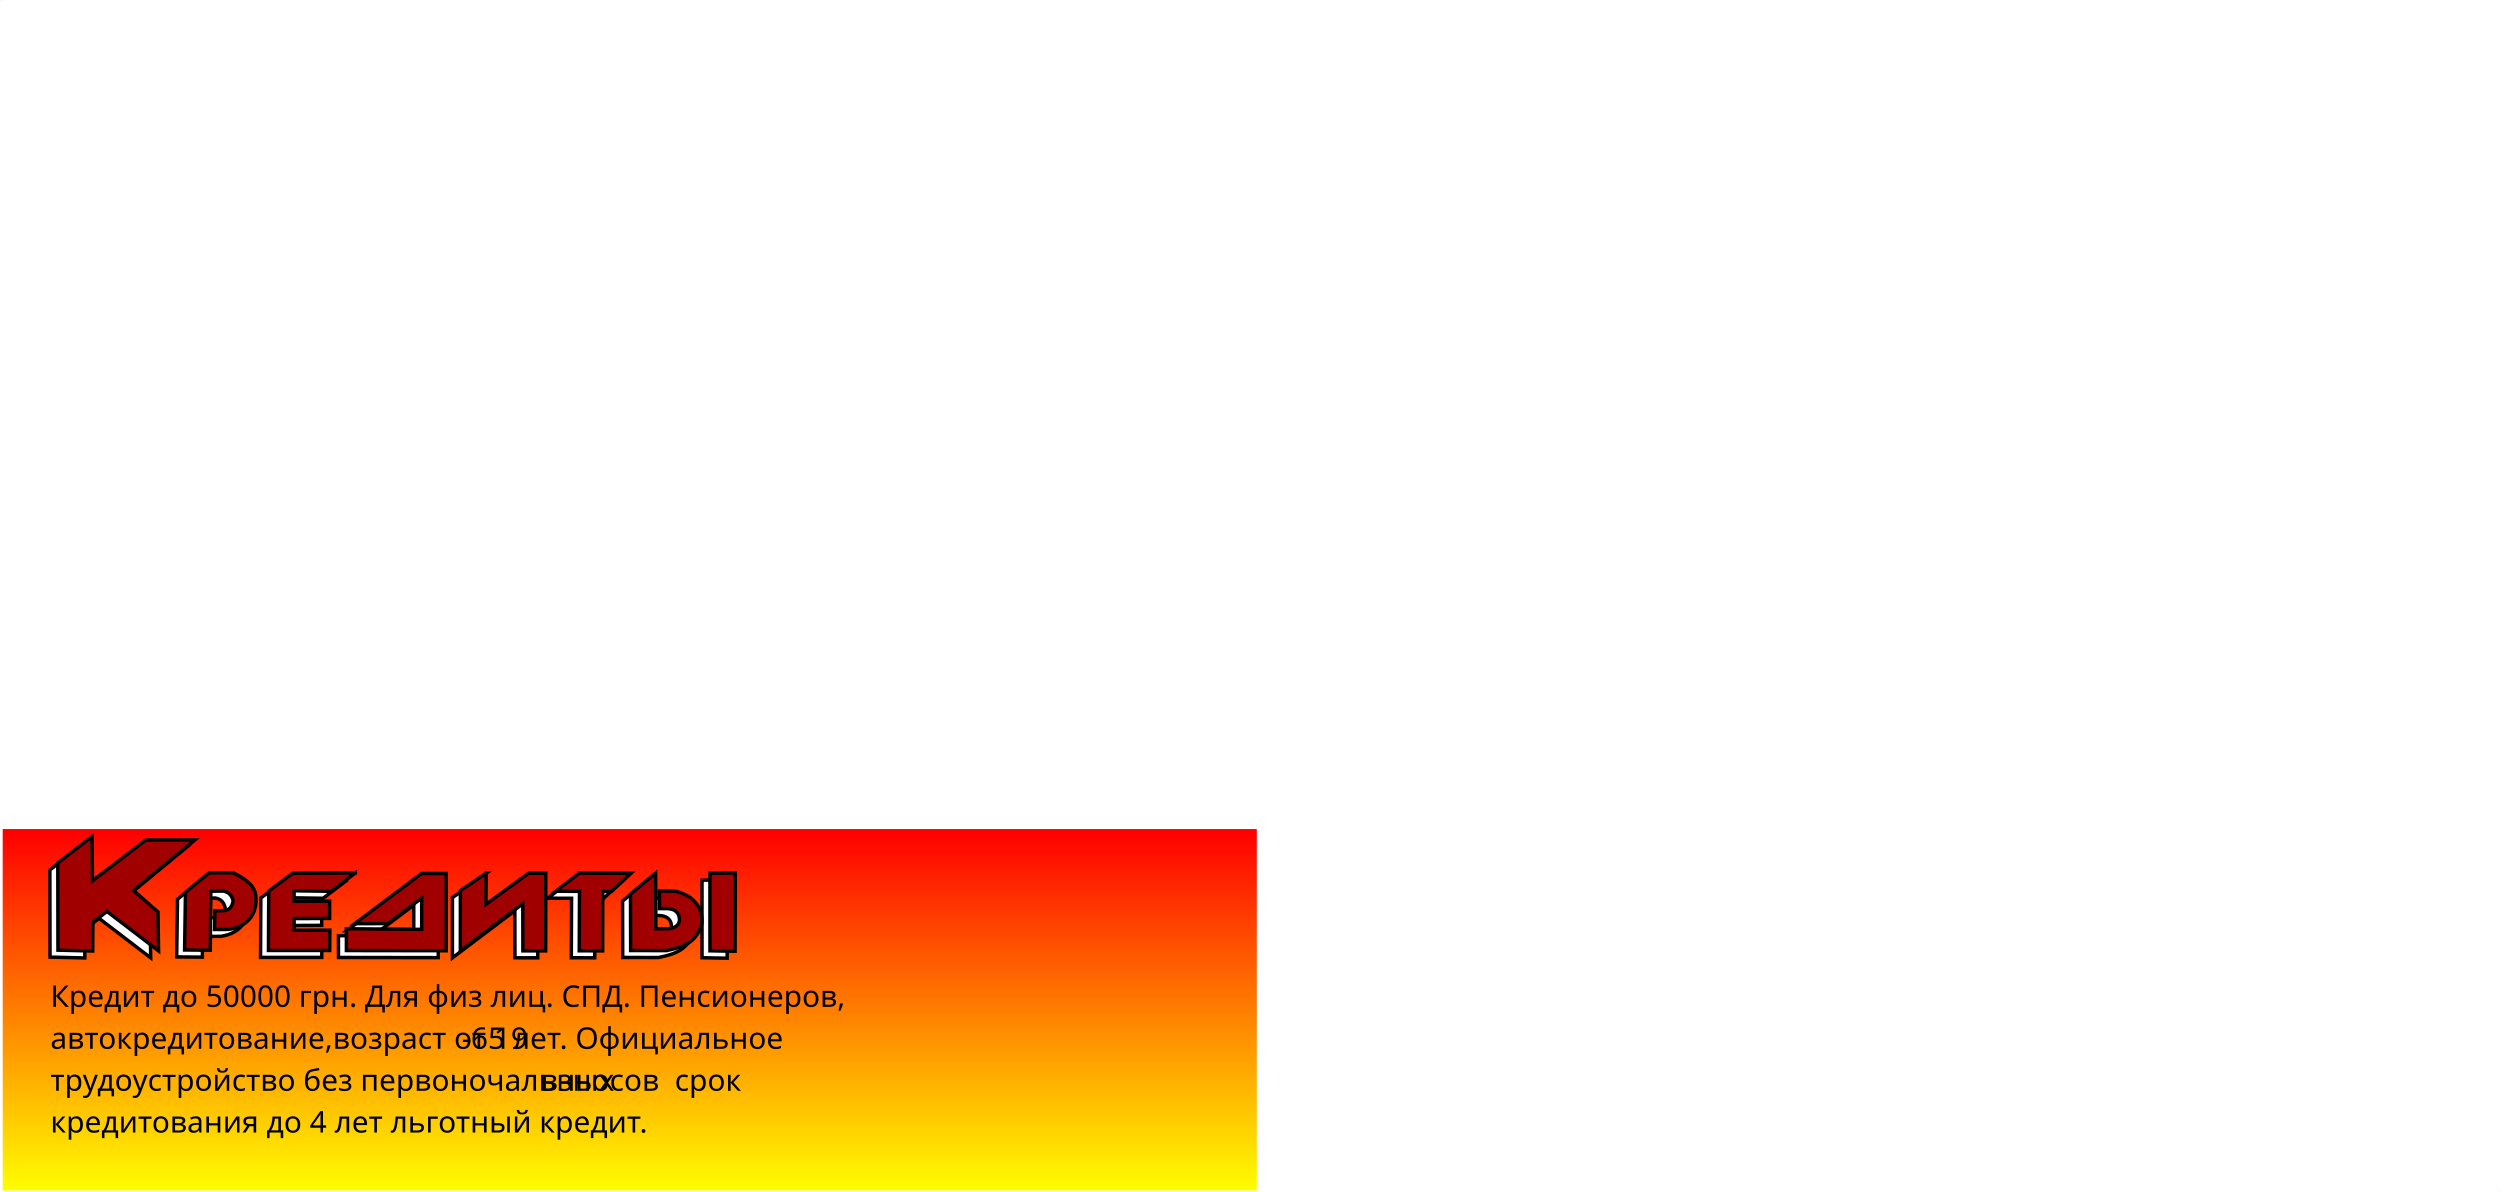
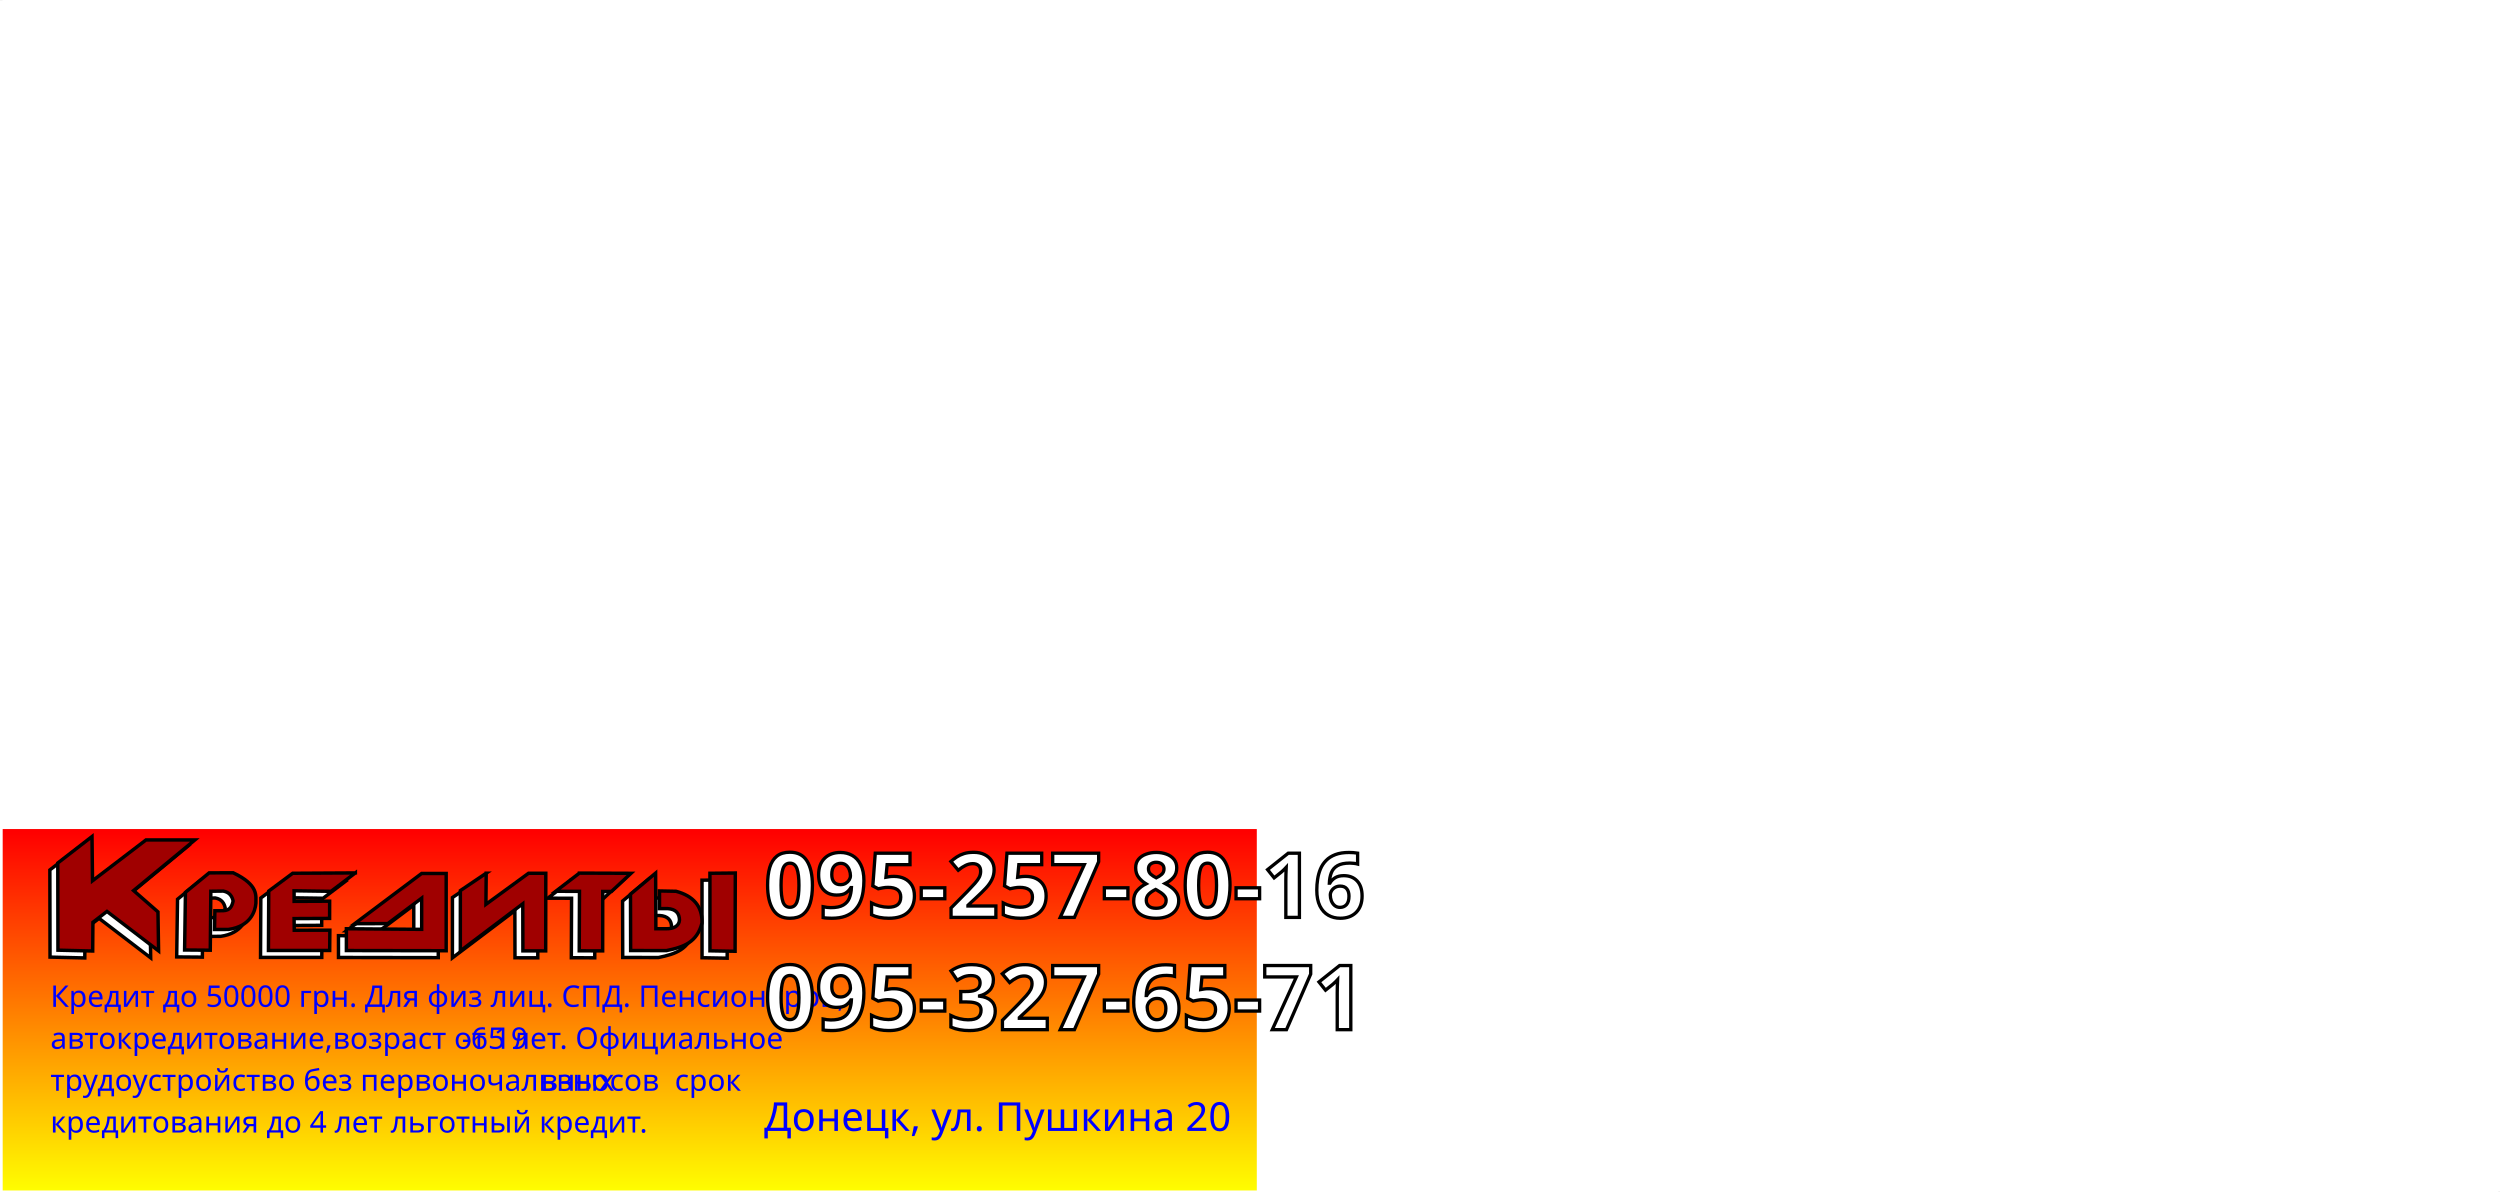
<svg xmlns="http://www.w3.org/2000/svg" xmlns:xlink="http://www.w3.org/1999/xlink" width="751.181" height="357.874" id="svg2" version="1.1">
  <defs id="defs4">
    <linearGradient gradientTransform="translate(1.537562,694.319)" xlink:href="#linearGradient3780-7" id="linearGradient3786-1" x1="184.404" y1="250.002" x2="184.404" y2="358.603" gradientUnits="userSpaceOnUse" />
    <linearGradient id="linearGradient3780-7">
      <stop style="stop-color:#ff0000;stop-opacity:1" offset="0" id="stop3782-4" />
      <stop style="stop-color:#ffff00;stop-opacity:1" offset="1" id="stop3784-0" />
    </linearGradient>
  </defs>
  <g id="layer1" transform="translate(0,-694.4882)">
    <rect y="694.416" x="0.771" height="357.967" width="750.921" id="rect3863" style="fill:#ffffff;fill-opacity:1;stroke:none" />
    <rect y="694.69" x="-0.242" height="357.967" width="750.921" id="rect3863-9" style="fill:#ffffff;fill-opacity:1;stroke:none" />
    <rect style="fill:url(#linearGradient3786-1);fill-opacity:1;stroke:none" id="rect3778" width="376.825" height="108.601" x="0.809" y="943.592" />
    <g id="g3911" transform="matrix(0.798705,0,0,0.798705,-75.03328,191.0267)">
      <path id="path3820" d="m 125.584,947.651 -12.884,9.967 0.064,32.789 13.076,0.314 0.081,-10.798 5.288,-4.097 19.422,14.86 L 150.394,976 l -9.171,-8.02 23.078,-19.056 -18.399,0 -20.125,15.371 -0.192,-16.644 z m 53.1,13.64 -9.031,0.029 -8.921,7.317 -0.32,21.7 9.659,0.081 0.209,-22.183 4.69,-0.058 c 2.415,0.458 3.314,1.996 3.696,3.725 -0.41,1.862 -1.045,3.549 -3.719,3.65 l -3.15,0.017 -0.116,7.049 5.254,-0.017 c 8.268,-1.15 10.042,-6.824 10.298,-9.821 -0.066,-2.737 1.219,-6.875 -8.549,-11.489 z m 45.975,0.046 -23.583,0.139 -9.008,6.695 -0.116,22.345 23.043,0 0.064,-7.625 -13.396,0.017 -0.064,-4.388 13.367,-0.064 0.012,-6.474 -13.361,0.064 -0.017,-3.987 13.907,0.209 9.153,-6.933 z m 142.929,0.041 -9.548,0.099 0.012,29.168 9.455,0.174 0.081,-29.441 z m -58.65,0.035 -8.915,6.84 8.944,0.017 -0.093,22.374 8.816,0.023 0.029,-22.351 3.289,0 7.352,-6.829 -19.422,-0.076 z m 28.674,0 -9.455,7.921 0.058,21.206 13.459,0.029 c 6.537,-1.341 11.491,-3.064 13.384,-10.391 0.153,-6.334 -3.272,-10.191 -9.763,-11.925 l -6.218,-0.128 0,6.631 2.964,0 c 3.252,0.186 4.492,1.853 4.55,4.306 -0.146,2.251 -2.137,3.33 -5.091,3.284 l -3.795,0 -0.093,-20.933 z m -63.735,0.035 -9.723,6.55 c 0,0 -0.012,21.61 -0.012,22.694 l 23.49,-17.737 0.046,17.702 8.578,0.023 0.041,-29.203 -6.48,-0.012 -16.046,11.699 0.105,-11.716 z m -24.275,0.093 -25.216,18.911 12.472,-0.046 12.745,-9.572 0,11.739 -28.331,-0.227 0.006,8.2 37.542,0.064 0,-29.069 -9.217,0 z" style="fill:#ffffff;stroke:#000000;stroke-width:1.3;stroke-linecap:butt;stroke-linejoin:miter;stroke-miterlimit:4;stroke-opacity:1;stroke-dasharray:none" />
      <path style="fill:#a00000;fill-opacity:1;stroke:#000000;stroke-width:1.3;stroke-linecap:butt;stroke-linejoin:miter;stroke-miterlimit:4;stroke-opacity:1;stroke-dasharray:none" d="m 128.56,945.048 -12.884,9.967 0.064,32.789 13.076,0.314 0.081,-10.798 5.288,-4.097 19.422,14.86 -0.238,-14.686 -9.171,-8.02 23.078,-19.056 -18.399,0 -20.125,15.371 -0.192,-16.644 z m 53.1,13.64 -9.031,0.029 -8.921,7.317 -0.32,21.7 9.659,0.081 0.209,-22.183 4.69,-0.058 c 2.415,0.458 3.314,1.996 3.696,3.725 -0.41,1.862 -1.045,3.549 -3.719,3.65 l -3.15,0.018 -0.116,7.049 5.254,-0.017 c 8.269,-1.15 10.042,-6.824 10.298,-9.821 -0.066,-2.737 1.219,-6.875 -8.549,-11.489 z m 45.975,0.046 -23.583,0.139 -9.008,6.695 -0.116,22.345 23.043,0 0.064,-7.625 -13.396,0.017 -0.064,-4.388 13.367,-0.064 0.012,-6.474 -13.361,0.064 -0.017,-3.987 13.907,0.209 9.153,-6.933 z m 142.929,0.041 -9.548,0.099 0.011,29.168 9.455,0.174 0.081,-29.441 z m -58.65,0.035 -8.915,6.84 8.944,0.017 -0.093,22.374 8.816,0.023 0.029,-22.351 3.289,0 7.352,-6.829 -19.422,-0.076 z m 28.674,0 -9.455,7.921 0.058,21.206 13.459,0.029 c 6.537,-1.341 11.491,-3.064 13.384,-10.391 0.153,-6.334 -3.272,-10.191 -9.763,-11.925 l -6.218,-0.128 0,6.631 2.964,0 c 3.252,0.186 4.492,1.853 4.55,4.306 -0.146,2.251 -2.137,3.33 -5.091,3.284 l -3.795,0 -0.093,-20.933 z m -63.735,0.035 -9.723,6.55 c 0,0 -0.012,21.61 -0.012,22.694 l 23.49,-17.737 0.046,17.702 8.578,0.023 0.041,-29.203 -6.48,-0.012 -16.046,11.699 0.105,-11.716 z m -24.275,0.093 -25.216,18.911 12.472,-0.046 12.745,-9.572 0,11.739 -28.331,-0.227 0.006,8.2 37.542,0.064 0,-29.069 -9.217,0 z" id="path3863" />
    </g>
-     <g id="g3877" transform="matrix(0.3986314,0,0,0.3986314,15.14432,988.4737)">
-       <text id="text3879" style="font-size:22.499px;font-style:normal;font-weight:normal;text-align:start;text-anchor:start;fill:#000000;font-family:Calibri" y="21.439" x="0" xml:space="preserve">Кредит до 50000 грн. Для физ лиц. СПД. Пенсионеров, </text>
-       <text id="text3881" style="font-size:22.499px;font-style:normal;font-weight:normal;text-align:start;text-anchor:start;fill:#000000;font-family:Calibri" y="53.072" x="0" xml:space="preserve">автокредитование,возраст от 19</text>
-       <text id="text3883" style="font-size:22.499px;font-style:normal;font-weight:normal;text-align:start;text-anchor:start;fill:#000000;font-family:Calibri" y="53.072" x="310.04" xml:space="preserve">-</text>
-       <text id="text3885" style="font-size:22.499px;font-style:normal;font-weight:normal;text-align:start;text-anchor:start;fill:#000000;font-family:Calibri" y="53.072" x="316.94" xml:space="preserve">65 лет. Официальное </text>
-       <text id="text3887" style="font-size:22.499px;font-style:normal;font-weight:normal;text-align:start;text-anchor:start;fill:#000000;font-family:Calibri" y="84.705" x="0" xml:space="preserve">трудоустройство без первоночальных</text>
-       <text id="text3889" style="font-size:22.499px;font-style:normal;font-weight:normal;text-align:start;text-anchor:start;fill:#000000;font-family:Calibri" y="84.705" x="364.488" xml:space="preserve"> </text>
-       <text id="text3891" style="font-size:22.499px;font-style:normal;font-weight:normal;text-align:start;text-anchor:start;fill:#000000;font-family:Calibri" y="84.705" x="369.588" xml:space="preserve">взносов  срок </text>
-       <text id="text3893" style="font-size:22.499px;font-style:normal;font-weight:normal;text-align:start;text-anchor:start;fill:#000000;font-family:Calibri" y="116.189" x="0" xml:space="preserve">кредитования до 4 лет льготный кредит.</text>
-       <text id="text3895" style="font-size:13.8px;font-style:normal;font-weight:normal;text-align:start;text-anchor:start;fill:#000000;font-family:Calibri" y="116.189" x="389.987" xml:space="preserve"> </text>
+     <g id="g3877" transform="matrix(0.3986314,0,0,0.3986314,15.14432,988.4737)" style="fill:#0000ff">
+       <text id="text3879" style="font-size:22.499px;font-style:normal;font-weight:normal;text-align:start;text-anchor:start;fill:#0000ff;font-family:Calibri" y="21.439" x="0" xml:space="preserve">Кредит до 50000 грн. Для физ лиц. СПД. Пенсионеров, </text>
+       <text id="text3881" style="font-size:22.499px;font-style:normal;font-weight:normal;text-align:start;text-anchor:start;fill:#0000ff;font-family:Calibri" y="53.072" x="0" xml:space="preserve">автокредитование,возраст от 19</text>
+       <text id="text3883" style="font-size:22.499px;font-style:normal;font-weight:normal;text-align:start;text-anchor:start;fill:#0000ff;font-family:Calibri" y="53.072" x="310.04" xml:space="preserve">-</text>
+       <text id="text3885" style="font-size:22.499px;font-style:normal;font-weight:normal;text-align:start;text-anchor:start;fill:#0000ff;font-family:Calibri" y="53.072" x="316.94" xml:space="preserve">65 лет. Официальное </text>
+       <text id="text3887" style="font-size:22.499px;font-style:normal;font-weight:normal;text-align:start;text-anchor:start;fill:#0000ff;font-family:Calibri" y="84.705" x="0" xml:space="preserve">трудоустройство без первоночальных</text>
+       <text id="text3889" style="font-size:22.499px;font-style:normal;font-weight:normal;text-align:start;text-anchor:start;fill:#0000ff;font-family:Calibri" y="84.705" x="364.488" xml:space="preserve"> </text>
+       <text id="text3891" style="font-size:22.499px;font-style:normal;font-weight:normal;text-align:start;text-anchor:start;fill:#0000ff;font-family:Calibri" y="84.705" x="369.588" xml:space="preserve">взносов  срок </text>
+       <text id="text3893" style="font-size:22.499px;font-style:normal;font-weight:normal;text-align:start;text-anchor:start;fill:#0000ff;font-family:Calibri" y="116.189" x="0" xml:space="preserve">кредитования до 4 лет льготный кредит.</text>
+       <text id="text3895" style="font-size:13.8px;font-style:normal;font-weight:normal;text-align:start;text-anchor:start;fill:#0000ff;font-family:Calibri" y="116.189" x="389.987" xml:space="preserve"> </text>
    </g>
+     <text xml:space="preserve" style="font-size:26.996px;font-style:normal;font-variant:normal;font-weight:bold;font-stretch:normal;text-align:start;line-height:125%;letter-spacing:0px;word-spacing:0px;writing-mode:lr-tb;text-anchor:start;fill:#ffffff;fill-opacity:1;stroke:#000000;stroke-opacity:1;font-family:Agency FB;-inkscape-font-specification:Agency FB Bold" x="229.672" y="970.133" id="text3057">
+       <tspan id="tspan3059" x="229.672" y="970.133">095-257-80-16</tspan>
+       <tspan x="229.672" y="1003.879" id="tspan3829">095-327-65-71</tspan>
+     </text>
+     <text xml:space="preserve" style="font-size:12px;font-style:normal;font-variant:normal;font-weight:normal;font-stretch:normal;text-align:start;line-height:125%;letter-spacing:0px;word-spacing:0px;writing-mode:lr-tb;text-anchor:start;fill:#0000ff;fill-opacity:1;stroke:none;font-family:Sans;-inkscape-font-specification:Sans" x="229.593" y="1034.292" id="text3831">
+       <tspan id="tspan3833" x="229.593" y="1034.292">Донецк, ул. Пушкина 20</tspan>
+     </text>
  </g>
</svg>
